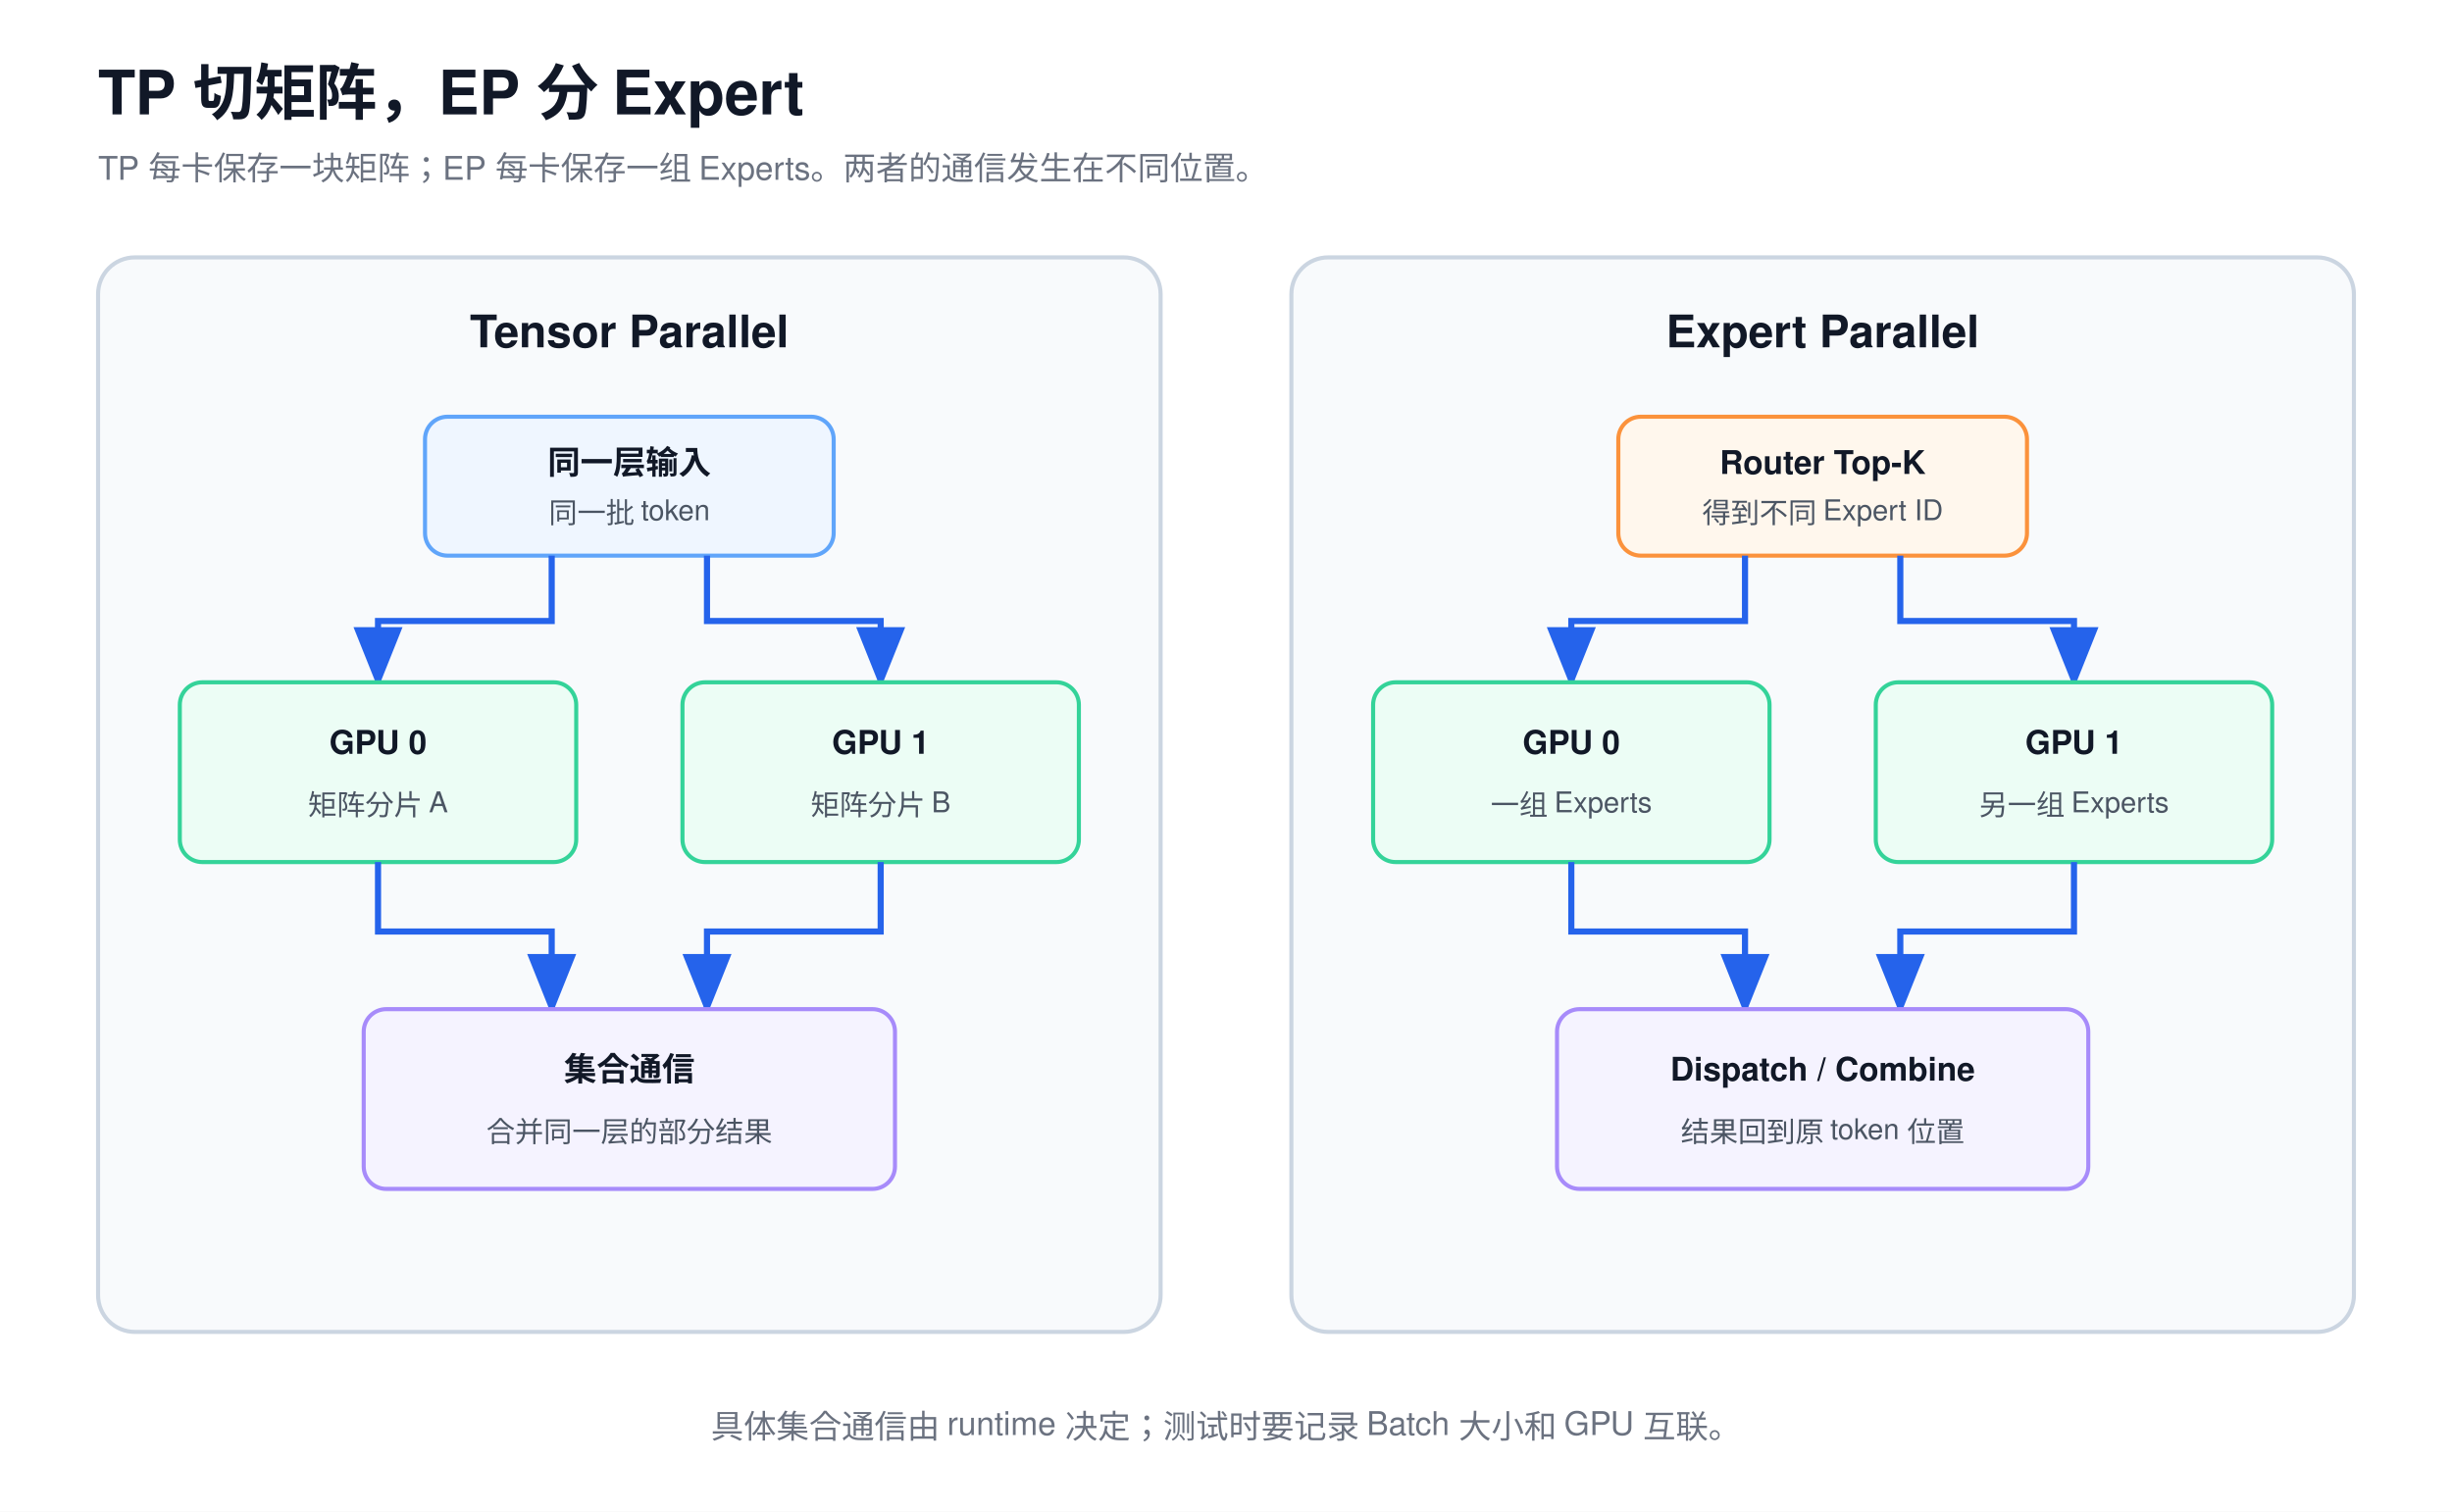
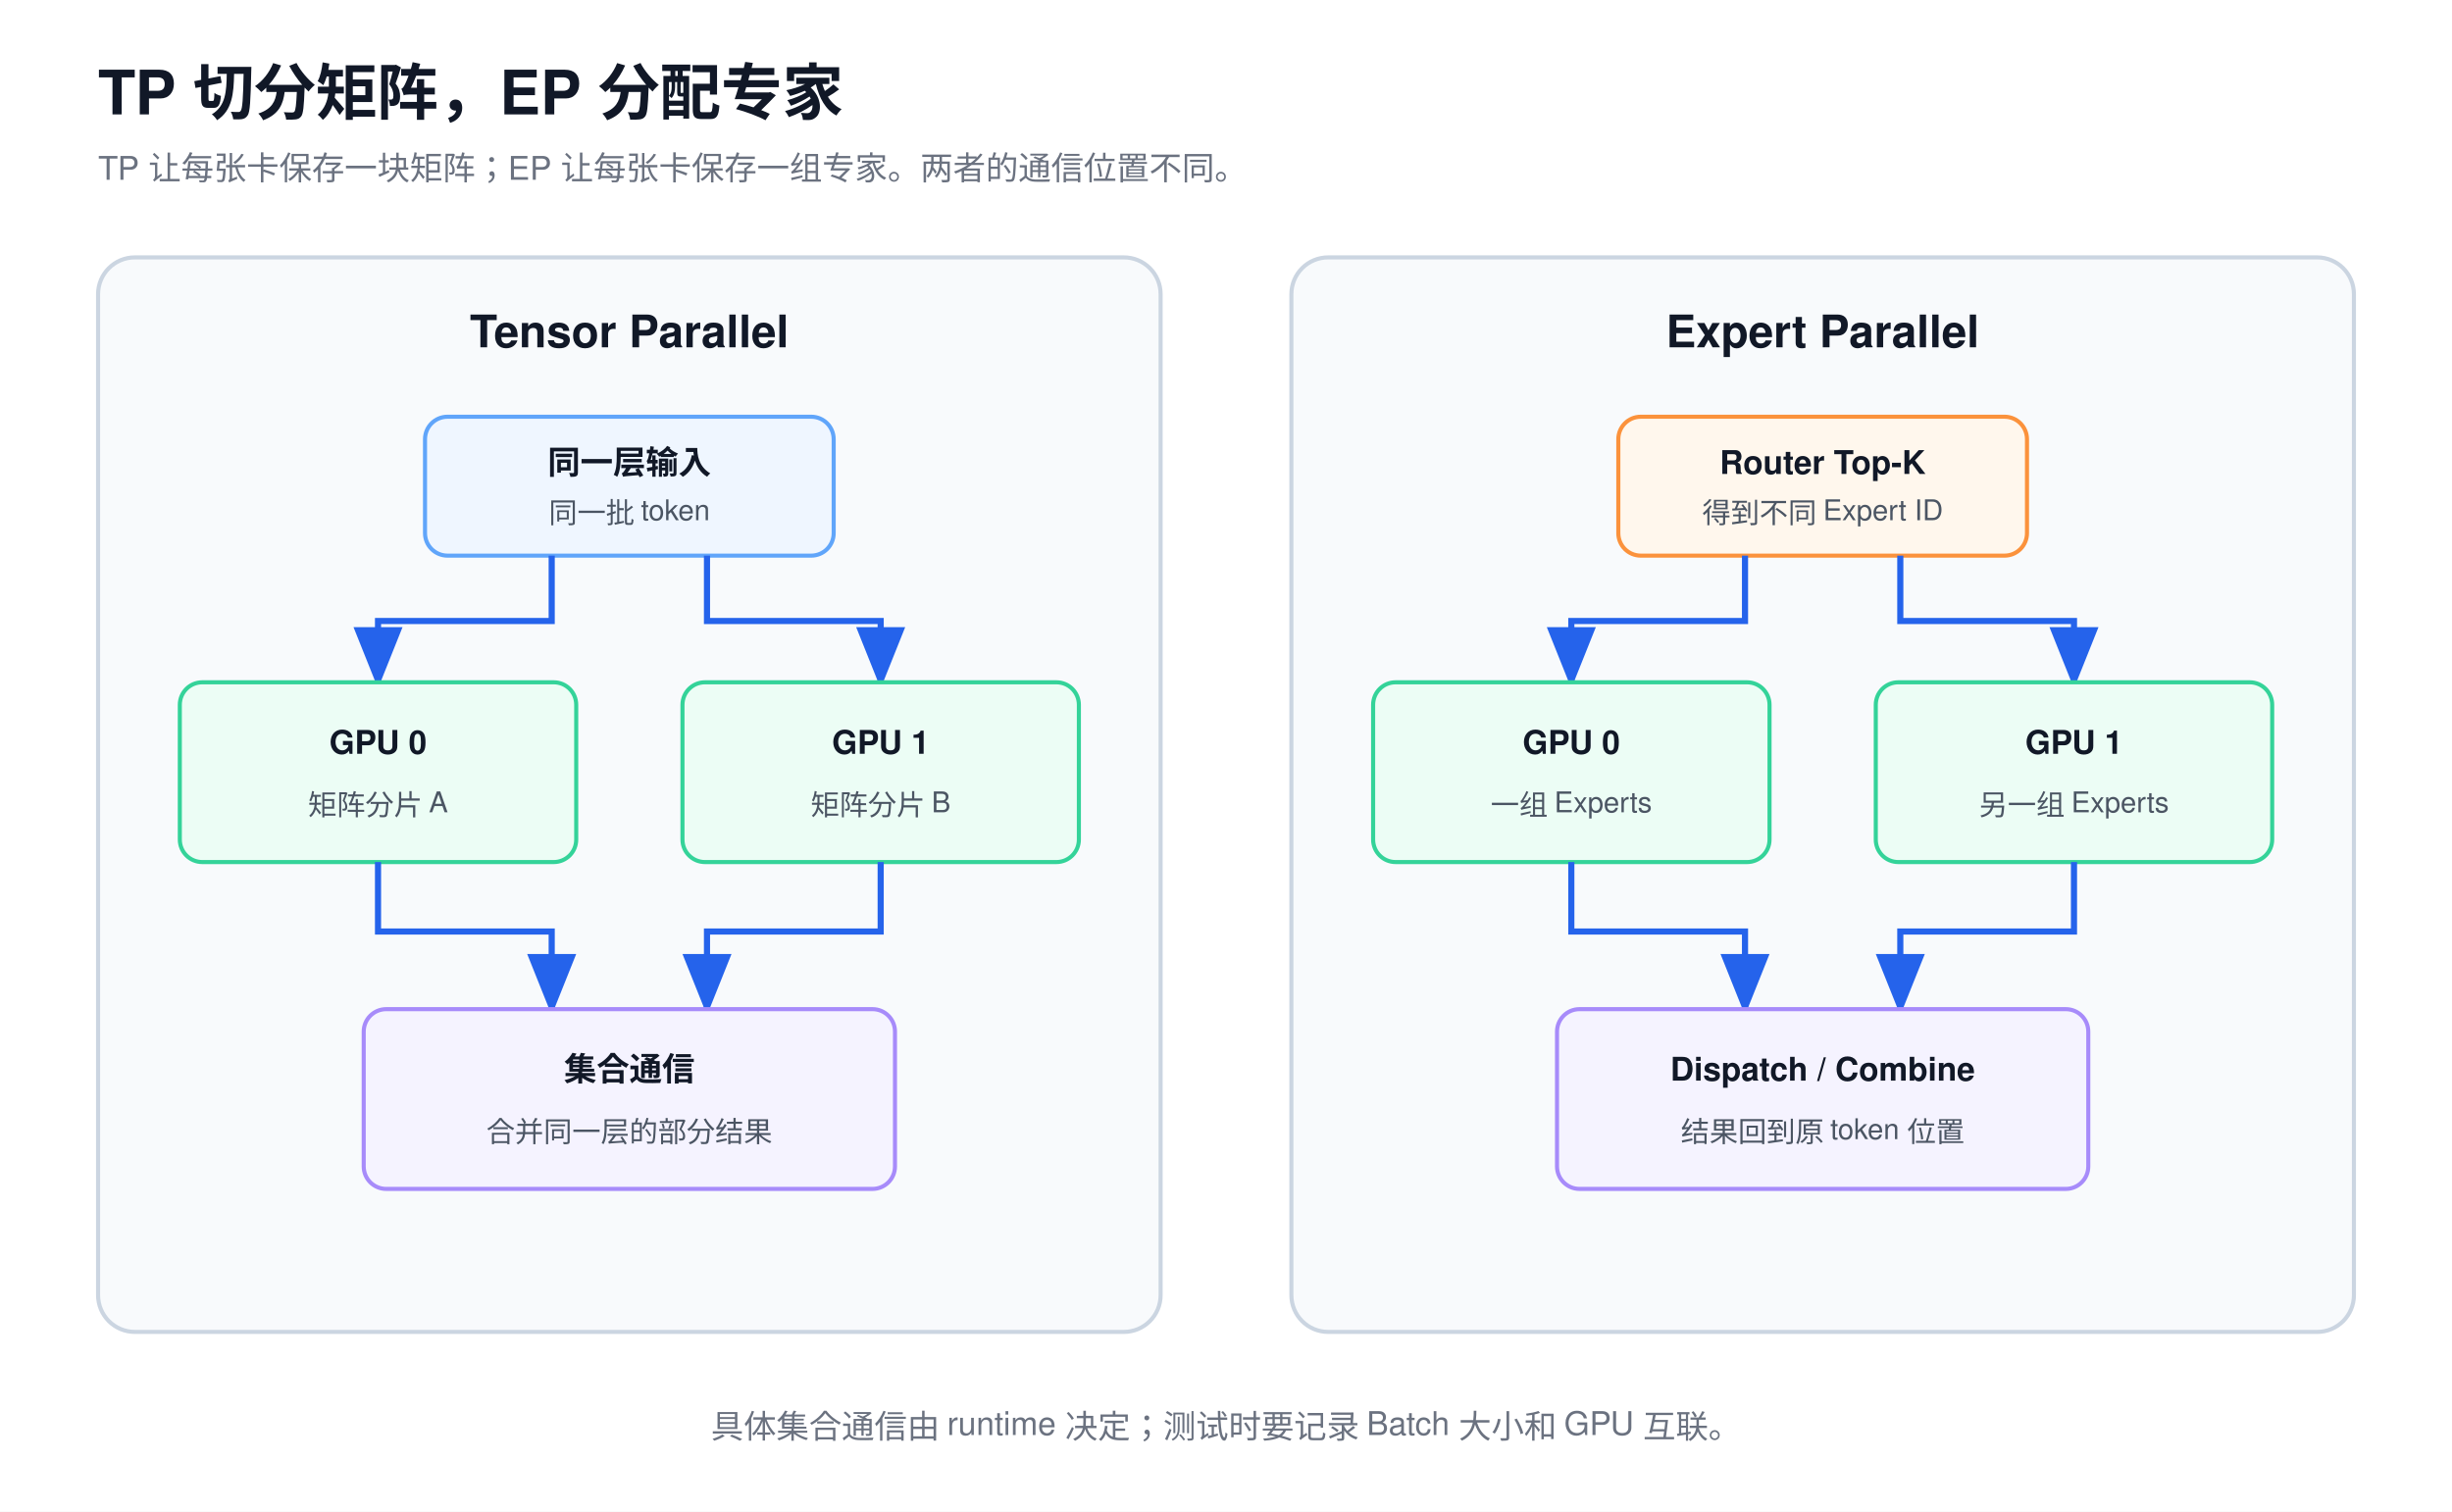
<svg xmlns="http://www.w3.org/2000/svg" viewBox="0 0 1200 740" width="1200" height="740" role="img" aria-labelledby="tp-ep-title tp-ep-desc">
  <defs>
    <marker id="tp-ep-arrow" markerWidth="10" markerHeight="8" refX="9" refY="4" orient="auto">
      <path d="M0,0 L10,4 L0,8 Z" fill="#2563eb" />
    </marker>
  </defs>
  <style>
    text{font-family:'Helvetica Neue',Helvetica,Arial,'PingFang SC','Microsoft YaHei','Microsoft JhengHei','SimHei',sans-serif;fill:#111827}
    .title{font-size:30px;font-weight:700}.sub{font-size:16px;fill:#6b7280}.panel{font-size:22px;font-weight:700;text-anchor:middle}.heading{font-size:16px;font-weight:700;text-anchor:middle}.note{font-size:14px;fill:#4b5563;text-anchor:middle}.edge{fill:none;stroke:#2563eb;stroke-width:3;marker-end:url(#tp-ep-arrow)}
  </style>
  <rect width="1200" height="740" fill="#fff" data-graph-role="canvas" />
  <g data-graph-role="title-block">
-     <text x="48" y="56" class="title">TP 切矩阵，EP 分 Expert</text>
-     <text x="48" y="88" class="sub">TP 每卡保存一块矩阵；EP 每卡保存一组 Experts。两者的通信发生在不同位置。</text>
+     <text x="48" y="56" class="title">TP 切分矩阵，EP 分配专家</text>
+     <text x="48" y="88" class="sub">TP 让每张卡保存一块矩阵；EP 让每张卡保存一组专家。两者的通信位置不同。</text>
  </g>
  <g data-graph-role="container" aria-label="Tensor Parallel">
    <rect x="48" y="126" width="520" height="526" rx="18" fill="#f8fafc" stroke="#cbd5e1" stroke-width="2" data-graph-role="decoration" />
    <text x="308" y="170" class="panel">Tensor Parallel</text>
    <rect x="208" y="204" width="200" height="68" rx="11" fill="#eff6ff" stroke="#60a5fa" stroke-width="2" />
    <text x="308" y="232" class="heading">同一层输入</text>
    <text x="308" y="256" class="note">同一批 token</text>
    <path d="M270 272 V304 H185 V334" class="edge" data-graph-role="edge" />
    <path d="M346 272 V304 H431 V334" class="edge" data-graph-role="edge" />
    <rect x="88" y="334" width="194" height="88" rx="11" fill="#ecfdf5" stroke="#34d399" stroke-width="2" />
    <text x="185" y="369" class="heading">GPU 0</text>
    <text x="185" y="399" class="note">矩阵分片 A</text>
    <rect x="334" y="334" width="194" height="88" rx="11" fill="#ecfdf5" stroke="#34d399" stroke-width="2" />
    <text x="431" y="369" class="heading">GPU 1</text>
    <text x="431" y="399" class="note">矩阵分片 B</text>
    <path d="M185 422 V456 H270 V494" class="edge" data-graph-role="edge" />
    <path d="M431 422 V456 H346 V494" class="edge" data-graph-role="edge" />
    <rect x="178" y="494" width="260" height="88" rx="11" fill="#f5f3ff" stroke="#a78bfa" stroke-width="2" />
    <text x="308" y="529" class="heading">集合通信</text>
    <text x="308" y="559" class="note">合并同一层的部分结果</text>
  </g>
  <g data-graph-role="container" aria-label="Expert Parallel">
    <rect x="632" y="126" width="520" height="526" rx="18" fill="#f8fafc" stroke="#cbd5e1" stroke-width="2" data-graph-role="decoration" />
    <text x="892" y="170" class="panel">Expert Parallel</text>
    <rect x="792" y="204" width="200" height="68" rx="11" fill="#fff7ed" stroke="#fb923c" stroke-width="2" />
    <text x="892" y="232" class="heading">Router Top-K</text>
    <text x="892" y="256" class="note">得到不同 Expert ID</text>
    <path d="M854 272 V304 H769 V334" class="edge" data-graph-role="edge" />
    <path d="M930 272 V304 H1015 V334" class="edge" data-graph-role="edge" />
    <rect x="672" y="334" width="194" height="88" rx="11" fill="#ecfdf5" stroke="#34d399" stroke-width="2" />
    <text x="769" y="369" class="heading">GPU 0</text>
    <text x="769" y="399" class="note">一组 Experts</text>
    <rect x="918" y="334" width="194" height="88" rx="11" fill="#ecfdf5" stroke="#34d399" stroke-width="2" />
    <text x="1015" y="369" class="heading">GPU 1</text>
    <text x="1015" y="399" class="note">另一组 Experts</text>
    <path d="M769 422 V456 H854 V494" class="edge" data-graph-role="edge" />
    <path d="M1015 422 V456 H930 V494" class="edge" data-graph-role="edge" />
    <rect x="762" y="494" width="260" height="88" rx="11" fill="#f5f3ff" stroke="#a78bfa" stroke-width="2" />
    <text x="892" y="529" class="heading">Dispatch / Combine</text>
    <text x="892" y="559" class="note">结果回到原 token 位置</text>
  </g>
  <text x="600" y="704" class="sub" text-anchor="middle" data-graph-role="annotation">具体集合通信由 runtime 决定；测试时要记录 Batch 大小和 GPU 互联。</text>
</svg>
